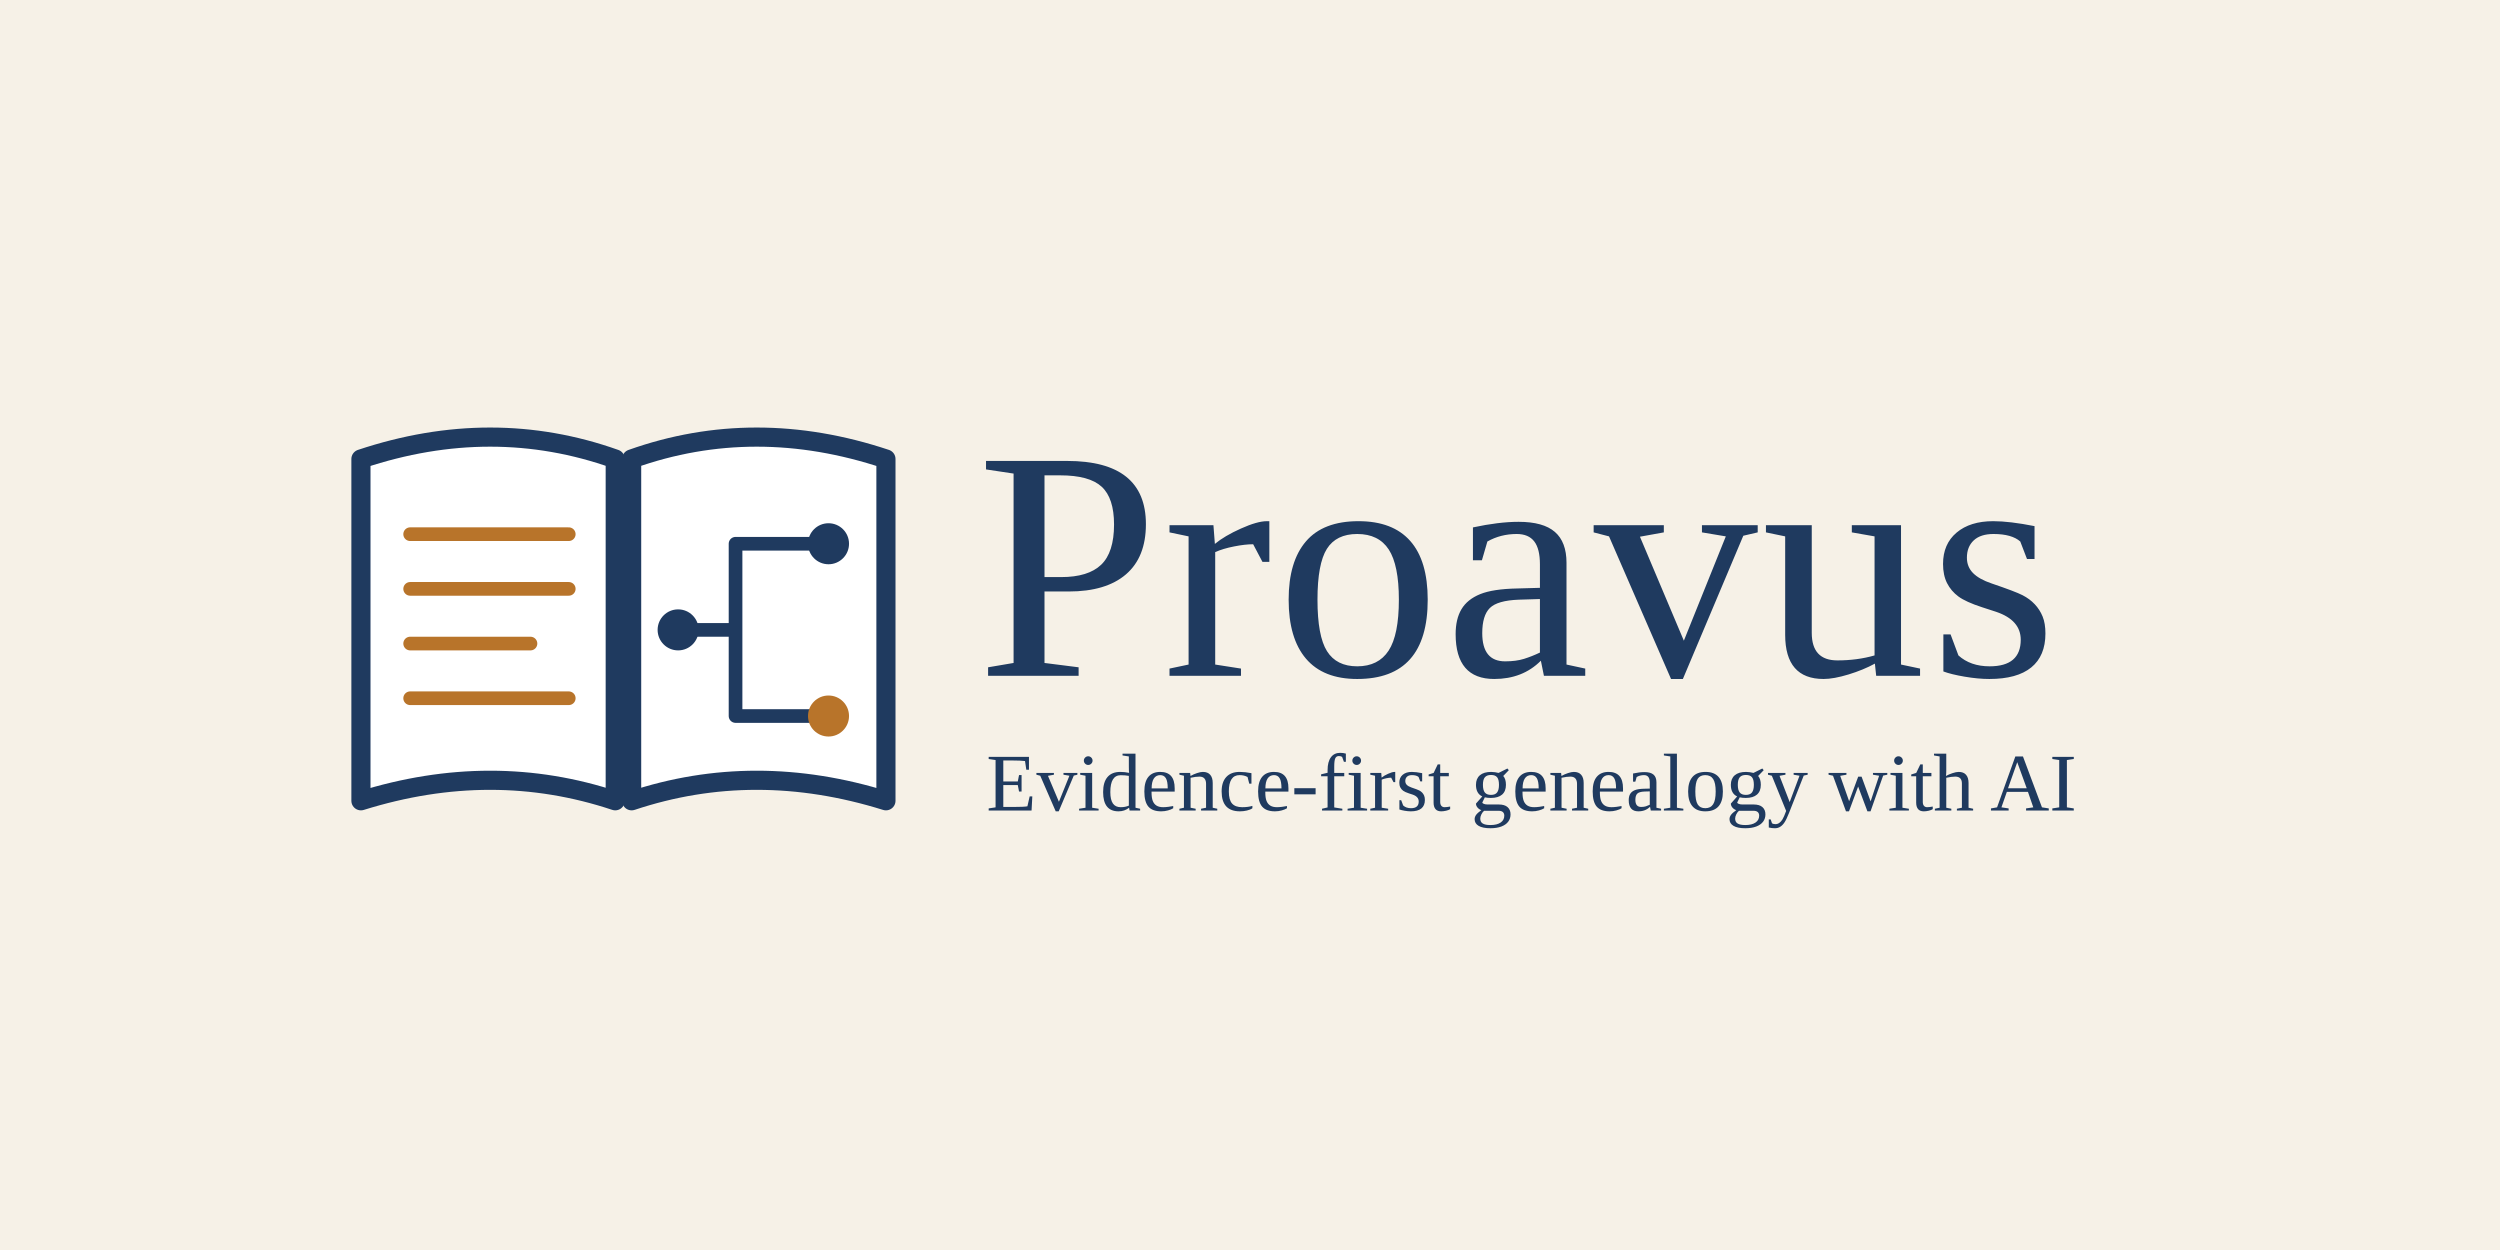
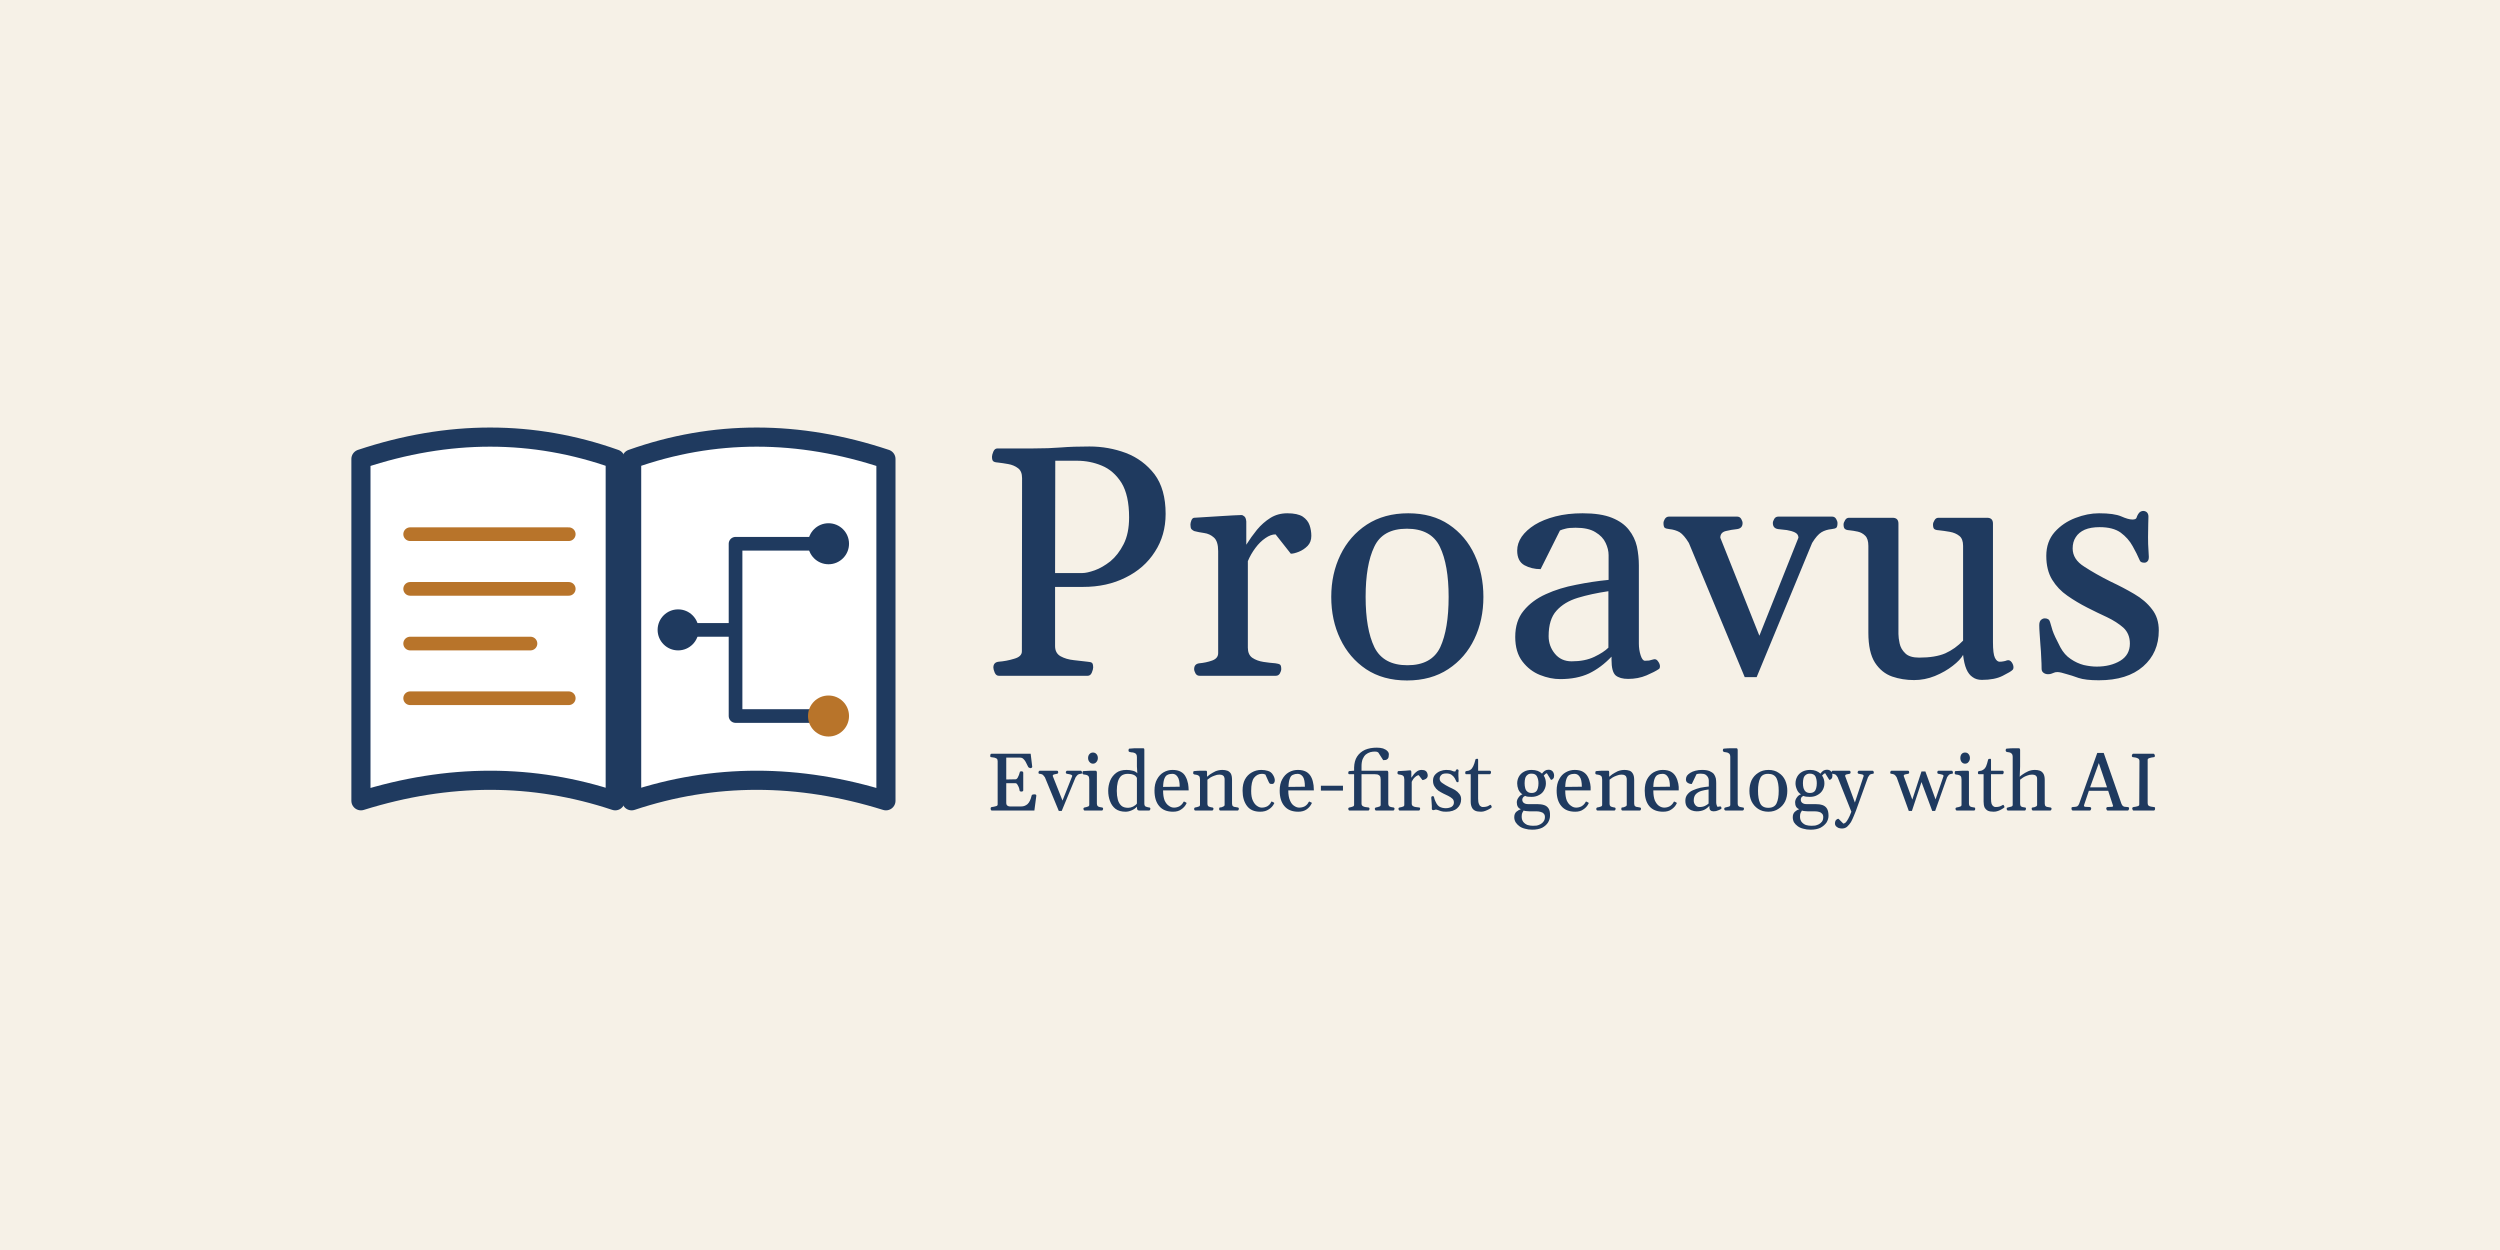
<svg xmlns="http://www.w3.org/2000/svg" viewBox="0 0 1280 640" role="img" aria-label="Proavus — evidence-first genealogy with AI">
  <rect width="1280" height="640" fill="#F6F1E7" />
  <g transform="translate(140 130) scale(0.70)">
    <path d="M64 400 L64 150 Q160 118 250 150 L250 400 Q160 370 64 400 Z" fill="#FFFFFF" stroke="#1F3A5F" stroke-width="14" stroke-linejoin="round" />
    <path d="M262 150 Q352 118 448 150 L448 400 Q352 370 262 400 Z" fill="#FFFFFF" stroke="#1F3A5F" stroke-width="14" stroke-linejoin="round" />
    <g stroke="#B8742A" stroke-width="10" stroke-linecap="round">
      <line x1="100" y1="205" x2="216" y2="205" />
      <line x1="100" y1="245" x2="216" y2="245" />
      <line x1="100" y1="285" x2="188" y2="285" />
      <line x1="100" y1="325" x2="216" y2="325" />
    </g>
    <path d="M300 275 L338 275 M338 212 L338 338 M338 212 L392 212 M338 338 L392 338" fill="none" stroke="#1F3A5F" stroke-width="10" stroke-linecap="round" stroke-linejoin="round" />
    <circle cx="296" cy="275" r="15" fill="#1F3A5F" />
    <circle cx="406" cy="212" r="15" fill="#1F3A5F" />
    <circle cx="406" cy="338" r="15" fill="#B8742A" />
  </g>
-   <text x="500" y="346" font-family="Georgia, 'Times New Roman', serif" font-size="168" fill="#1F3A5F" letter-spacing="2">Proavus</text>
-   <text x="505" y="415" font-family="Georgia, 'Times New Roman', serif" font-size="41.97" fill="#1F3A5F">Evidence-first genealogy with AI</text>
+   <g id="lettering" fill="#1F3A5F" aria-hidden="true">
+     <path d="M511.4 346Q510 346 509.3 344.4Q508.6 342.7 508.6 341.8Q508.6 339.1 511.3 338.8Q515.3 338.5 519.2 337.3Q523.2 336.2 523.2 333.5L523.3 244.8Q523.3 241.2 521.2 239.7Q519.1 238.1 516.2 237.6Q513.4 237.1 510.8 236.8Q509.1 236.7 508.5 236.1Q507.9 235.6 507.9 233.8Q507.9 232.9 508.6 231.2Q509.3 229.6 510.7 229.6H529Q537.1 229.6 543.2 229.1Q549.4 228.6 557.8 228.6Q567.5 228.6 576.4 231.9Q585.3 235.3 591.1 242.8Q596.8 250.4 596.8 263.1Q596.8 274.1 591.3 282.5Q585.9 291 576.3 295.7Q566.8 300.5 554.5 300.5H540.2V330.8Q540.2 334.4 543 336Q545.9 337.6 549.8 338Q553.6 338.5 556.8 338.8Q558.5 338.9 559.1 339.4Q559.7 339.9 559.7 341.8Q559.7 342.7 559 344.4Q558.3 346 556.9 346ZM540.2 293.4H554.2Q556.5 293.4 560.5 292Q564.4 290.6 568.5 287.4Q572.5 284.1 575.3 278.6Q578.1 273.1 578.1 264.9Q578.1 253.6 574.2 247.2Q570.2 240.9 564.1 238.4Q558.1 235.9 551.5 235.9H540.3ZM614.2 346Q612.8 346 612.1 344.8Q611.4 343.5 611.4 342.6Q611.4 339.9 614.1 339.6Q617.5 339.3 620.6 338.2Q623.7 337.1 623.7 334.4V282.2Q623.7 277.1 621.5 275.2Q619.4 273.3 616.5 272.9Q613.6 272.5 611.4 271.9Q610.6 271.5 610 270.9Q609.5 270.2 609.5 268.6Q609.5 267.7 610 266.4Q610.5 265.2 611.4 265.1Q619.6 264.6 625.9 264.2Q632.1 263.8 635.6 263.7Q636.3 263.7 637.1 264.4Q637.9 265 638.1 267V278.9Q640.6 274.9 643.6 271.2Q646.6 267.6 650.4 265.2Q654.2 262.8 659.1 262.8Q664.3 262.8 667 264.5Q669.6 266.3 670.5 268.9Q671.4 271.5 671.4 274.4Q671.4 277.5 669.5 279.5Q667.5 281.5 665 282.5Q662.5 283.5 660.9 283.5L653.1 273.6Q650.6 273.6 647.9 275.5Q645.1 277.4 642.8 280.5Q640.4 283.7 638.9 287.3V331.6Q638.9 335.2 641.2 336.8Q643.6 338.4 646.9 338.9Q650.2 339.4 653 339.6Q654.7 339.8 655.4 340.3Q656 340.8 656 342.6Q656 343.5 655.3 344.8Q654.6 346 653.2 346ZM681.6 305.6Q681.6 293.8 686.3 284.1Q691 274.4 699.8 268.6Q708.7 262.8 721 262.8Q733.3 262.8 741.9 268.6Q750.5 274.4 755 284.1Q759.5 293.8 759.5 305.6Q759.5 317.5 754.9 327.1Q750.3 336.8 741.5 342.6Q732.7 348.4 720.4 348.4Q708.1 348.4 699.4 342.6Q690.8 336.8 686.2 327.1Q681.6 317.5 681.6 305.6ZM699.2 305.6Q699.2 322.1 703.7 331.4Q708.3 340.6 720.6 340.6Q733 340.6 737.4 331.4Q741.7 322.1 741.7 305.6Q741.7 289.2 737.2 279.9Q732.7 270.7 720.3 270.7Q707.9 270.7 703.6 280Q699.2 289.2 699.2 305.6ZM775.8 326.1Q775.8 317.9 780.1 312.7Q784.4 307.4 791.5 304.2Q798.5 301 807 299.4Q815.4 297.7 823.6 296.9V284.2Q823.6 281.2 822.1 278Q820.6 274.7 816.9 272.5Q813.3 270.2 806.7 270.2Q803.2 270.2 801.5 270.7Q799.8 271.1 798.7 271.6L788.8 291.4Q784.2 291.4 780.5 289.4Q776.8 287.3 776.8 281.9Q776.8 278.2 779.1 274.8Q781.5 271.4 785.8 268.7Q790.2 266 796.4 264.4Q802.6 262.8 810.3 262.8Q819.6 262.8 825.3 265.1Q831 267.4 834 271.3Q837 275.1 838.1 279.8Q839.1 284.6 839.1 289.5V329.5Q839.1 332.7 840 335.5Q840.9 338.3 842.2 338.3Q843.4 338.3 844.3 338.2Q845.1 338 846.6 337.6Q848 337.2 848.9 338.6Q849.9 339.9 849.9 341.2Q849.9 342.1 849.4 342.5Q847.2 344 843 345.8Q838.7 347.6 833.6 347.6Q829.4 347.6 827.2 345.8Q825.1 343.9 825.1 337.9V336.2Q819.8 341.8 813.6 344.8Q807.4 347.7 798.8 347.7Q793.8 347.7 788.5 345.6Q783.2 343.5 779.5 338.7Q775.8 333.9 775.8 326.1ZM792.9 325.7Q792.9 330.8 796.1 334.7Q799.3 338.6 804.7 338.6Q811.5 338.6 816.3 336.3Q821.1 334 823.5 331.6V302.7Q814.7 304 807.8 306.1Q800.9 308.2 796.9 312.7Q792.9 317.1 792.9 325.7ZM893.3 346.7 864.7 278Q862.2 273.9 860 272.5Q857.7 271.2 854.7 270.9Q852.9 270.7 852.3 270.2Q851.7 269.6 851.7 267.8Q851.7 266.9 852.4 265.7Q853.2 264.5 854.5 264.5H889.4Q890.8 264.5 891.5 265.7Q892.2 266.9 892.2 267.8Q892.2 270.5 889.4 270.9Q886.4 271.2 883.6 271.9Q880.8 272.6 880.8 275.3L900.8 325.5L920.8 275.3Q920.8 273.5 919 272.6Q917.3 271.8 914.9 271.4Q912.5 271.1 910.4 270.9Q907.7 270.5 907.7 267.8Q907.7 266.9 908.4 265.7Q909.1 264.5 910.5 264.5H938Q939.4 264.5 940.1 265.7Q940.8 266.9 940.8 267.8Q940.8 269.6 940.2 270.2Q939.6 270.7 937.8 270.9Q934.8 271.2 932.6 272.5Q930.3 273.9 927.8 278L899.4 346.7ZM980 348.2Q974.1 348.2 968.8 346.4Q963.4 344.5 960 339.3Q956.6 334 956.6 323.9V279.5Q956.6 275.9 955 274.3Q953.4 272.7 951.2 272.2Q948.9 271.7 946.9 271.5Q945.2 271.4 944.6 270.8Q943.9 270.3 943.9 268.5Q943.9 267.6 944.7 266.3Q945.4 265.1 946.7 265.1H969Q972 265.1 972 268.1V324.6Q972 326.6 972.6 329.4Q973.2 332.3 975.5 334.5Q977.7 336.7 982.6 336.7Q990.9 336.7 996 334.5Q1001.1 332.2 1005.1 328V279.5Q1005.1 275.9 1003.2 274.4Q1001.2 272.8 998.3 272.3Q995.5 271.8 992.7 271.5Q990.9 271.4 990.3 270.8Q989.7 270.3 989.7 268.5Q989.7 267.6 990.5 266.3Q991.2 265.1 992.5 265.1H1017.4Q1020.4 265.1 1020.4 268.1V328.8Q1020.4 334.8 1021.4 336.8Q1022.4 338.8 1023.8 338.8Q1024.9 338.8 1025.8 338.6Q1026.6 338.5 1027.6 338.1Q1029 337.7 1030 339.1Q1030.9 340.4 1030.9 341.7Q1030.9 342.6 1030.4 343Q1029.6 343.9 1025.4 346Q1021.3 348.1 1014.7 348.1Q1011.9 348.1 1010 346.7Q1008 345.4 1006.8 342.6Q1005.6 339.8 1005.1 335.3Q1003.7 337.9 999.8 340.9Q996 343.9 990.7 346.1Q985.5 348.2 980 348.2ZM1074.6 348.3Q1067.8 348.3 1064.2 347.1Q1060.6 345.8 1058.3 345.2Q1054.9 344.1 1053.4 344.1Q1052.3 344.1 1051.7 344.4Q1051 344.6 1050.4 344.9Q1049.7 345.2 1048.6 345.2Q1047.2 345.2 1046.2 344.4Q1045.3 343.7 1045.3 342.4Q1045.3 339.8 1045.1 336.6Q1045 333.4 1044.7 330.3Q1044.5 327.2 1044.3 324.5Q1044.1 321.8 1044.1 320.1Q1044.1 318.2 1045 317.4Q1045.9 316.6 1046.9 316.6Q1049.1 316.6 1049.6 318.4Q1050.1 320.2 1050.9 322.8Q1051.8 325.5 1054.9 331.4Q1057 335.3 1060.2 337.4Q1063.4 339.6 1066.9 340.5Q1070.5 341.3 1073.5 341.3Q1080.6 341.3 1085.6 338.3Q1090.5 335.3 1090.5 329.5Q1090.5 324.5 1087.2 321.4Q1083.8 318.4 1078.8 316Q1073.8 313.7 1068.7 311.1Q1063.2 308.3 1058.5 305Q1053.7 301.7 1050.7 296.8Q1047.7 291.9 1047.7 284.6Q1047.7 277.3 1052 272.4Q1056.3 267.6 1062.6 265.2Q1068.8 262.8 1074.7 262.8Q1082.4 262.8 1086.1 264.4Q1089.7 266 1091.8 266Q1093.6 266 1093.9 265.1Q1094.2 264.1 1094.7 263.3Q1095.2 262.4 1095.9 262Q1096.6 261.6 1097.3 261.6Q1098.4 261.6 1099.2 262.3Q1100 263.1 1100 264.5Q1100 265.2 1099.9 268.3Q1099.8 271.4 1099.8 275Q1099.8 278.9 1100 281.4Q1100.2 283.9 1100.2 285.1Q1100.2 286.8 1099.5 287.4Q1098.9 288.1 1097.9 288.1Q1095.9 288.1 1095.5 286.8Q1094.1 283.5 1091.9 279.6Q1089.7 275.6 1085.8 272.7Q1081.9 269.9 1075 269.9Q1070.5 269.9 1067.4 271.2Q1064.3 272.6 1062.8 275Q1061.2 277.4 1061.2 280.8Q1061.2 286.4 1067.1 290.1Q1072.9 293.9 1080.7 297.8Q1087.1 300.8 1092.7 304.1Q1098.4 307.4 1101.8 311.9Q1105.3 316.3 1105.3 322.8Q1105.3 334.2 1097.3 341.2Q1089.2 348.3 1074.6 348.3Z" />
+     <path d="M507.2 414Q507.2 413.3 507.8 413.2Q508.8 413.1 509.8 412.8Q510.8 412.6 510.8 411.9V389.7Q510.8 388.8 510.3 388.4Q509.8 388.1 509.1 387.9Q508.3 387.8 507.7 387.7Q507.3 387.7 507.1 387.5Q507 387.4 507 387Q507 386.7 507.1 386.3Q507.3 385.9 507.7 385.9L527.7 385.9L528.5 392.6Q528.5 392.9 528.2 393.1Q527.9 393.3 527.7 393.3Q527.4 393.3 527 393.1Q526.6 393 526.4 392.6Q525.6 391 525.1 390Q524.5 389 523.9 388.5Q523.3 387.9 522.2 387.9L515.2 387.9V399.1L520 399Q520.5 399 521 398.3Q521.4 397.6 521.7 396.8Q522 395.9 522.1 395.5Q522.1 395.1 522.4 395Q522.7 394.9 523 394.9Q523.2 394.9 523.5 395Q523.9 395.2 523.9 395.6V404.7Q523.9 405 523.5 405.2Q523.2 405.3 523 405.3Q522.7 405.3 522.4 405.2Q522.1 405.1 522 404.7Q522 404.2 521.7 403.3Q521.4 402.5 520.9 401.7Q520.5 401 519.9 401L515.2 401V411Q515.2 412.1 515.8 412.5Q516.4 412.9 517 412.9L522.9 412.9Q524.7 412.9 526.1 411.7Q527.5 410.4 528.2 407.3Q528.3 406.9 528.8 406.8Q529.3 406.7 529.6 406.7Q530 406.7 530.3 406.8Q530.6 407 530.6 407.4L529.6 415L507.8 415Q507.5 415 507.3 414.6Q507.2 414.2 507.2 414ZM542.1 415.2 535 398Q534.3 397 533.8 396.6Q533.2 396.3 532.5 396.2Q532 396.2 531.9 396.1Q531.7 395.9 531.7 395.5Q531.7 395.2 531.9 394.9Q532.1 394.6 532.4 394.6H541.1Q541.5 394.6 541.7 394.9Q541.8 395.2 541.8 395.5Q541.8 396.1 541.1 396.2Q540.4 396.3 539.7 396.5Q539 396.7 539 397.3L544 409.9L549 397.3Q549 396.9 548.5 396.7Q548.1 396.5 547.5 396.4Q546.9 396.3 546.4 396.2Q545.7 396.1 545.7 395.5Q545.7 395.2 545.9 394.9Q546.1 394.6 546.4 394.6H553.3Q553.6 394.6 553.8 394.9Q554 395.2 554 395.5Q554 395.9 553.8 396.1Q553.7 396.2 553.2 396.2Q552.5 396.3 551.9 396.6Q551.4 397 550.7 398L543.6 415.2ZM555.4 415Q555 415 554.9 414.7Q554.7 414.4 554.7 414.2Q554.7 413.5 555.4 413.4Q556.1 413.3 556.9 413Q557.7 412.8 557.7 412.1L557.7 399.1Q557.7 397.8 557.2 397.3Q556.7 396.8 556 396.7Q555.2 396.6 554.7 396.5Q554.5 396.4 554.3 396.2Q554.2 396.1 554.2 395.7Q554.2 395.4 554.3 395.1Q554.5 394.8 554.7 394.8Q556.7 394.7 558.4 394.6Q560.1 394.6 560.9 394.6Q561.1 394.6 561.3 394.7Q561.5 394.9 561.6 395.4V411.4Q561.6 412.3 562 412.7Q562.4 413.1 563 413.2Q563.6 413.3 564.1 413.4Q564.5 413.4 564.6 413.6Q564.8 413.7 564.8 414.2Q564.8 414.4 564.6 414.7Q564.5 415 564.1 415ZM559.6 391Q558.5 391 557.8 390.1Q557.1 389.3 557.1 388.1Q557.1 386.9 557.8 386.1Q558.5 385.3 559.6 385.3Q560.7 385.3 561.4 386.1Q562.1 386.9 562.1 388.1Q562.1 389.3 561.4 390.1Q560.7 391 559.6 391ZM576.3 415.6Q573.1 415.6 571.1 414.1Q569.2 412.6 568.3 410.1Q567.4 407.7 567.4 404.9Q567.4 402.2 568.4 399.7Q569.4 397.3 571.5 395.7Q573.5 394.2 576.8 394.2Q578.4 394.2 579.9 394.6Q581.4 394.9 582.3 395.9L582.1 392.4V387.6Q582.1 386.6 581.7 386.1Q581.3 385.6 580.6 385.4Q580 385.2 579.3 385.2Q578.7 385.1 578.3 385Q578.1 384.9 577.9 384.7Q577.8 384.6 577.8 384.2Q577.8 383.9 577.9 383.6Q578 383.3 578.3 383.3Q579.6 383.2 581 383.1Q582.4 383.1 583.6 383.1Q584.8 383.1 585.3 383.1Q585.5 383.1 585.7 383.2Q585.9 383.4 585.9 383.9V411.4Q585.9 412.7 586.7 413Q587.5 413.3 588.2 413.4Q588.7 413.4 588.8 413.6Q589 413.7 589 414.2Q589 414.4 588.8 414.7Q588.6 415 588.3 415H583.7Q582.5 415 582.3 414.5Q582.1 414 582.1 413Q581.1 414.2 579.4 414.9Q577.8 415.6 576.3 415.6ZM577.6 413.6Q578.8 413.6 580.1 413Q581.5 412.3 582.1 411.4V398.3Q581.6 397.2 580.4 396.7Q579.2 396.2 577.5 396.2Q575.3 396.2 574 397.3Q572.8 398.5 572.3 400.4Q571.8 402.4 571.8 404.9Q571.8 407.4 572.3 409.3Q572.8 411.3 574.1 412.5Q575.3 413.6 577.6 413.6ZM600.6 415.6Q595.9 415.6 593.5 412.7Q591.1 409.9 591.1 404.8Q591.1 401.3 592.4 399Q593.7 396.6 595.8 395.4Q597.9 394.2 600.3 394.2Q602.9 394.2 604.5 395.1Q606.2 396 607 397.6Q607.9 399.2 608.3 401.3Q608.4 402.1 608.5 402.9Q608.6 403.8 608.6 404.7H595.5Q595.5 407.9 596.3 409.9Q597.2 411.8 598.5 412.6Q599.7 413.5 601.1 413.5Q602.6 413.5 603.9 412.8Q605.2 412 605.9 410.7Q605.9 410.6 606 410.5Q606.1 410.4 606.3 410.4L607.3 410.9Q607.5 411 607.5 411.1Q607.5 411.2 607.5 411.3Q607.4 411.4 607.4 411.5Q606.5 413.3 604.8 414.4Q603.2 415.6 600.6 415.6ZM595.5 402.9 604 402.8Q604 399.2 602.9 397.7Q601.9 396.2 600.3 396.2Q598.8 396.2 597.8 396.7Q596.8 397.1 596.2 398.6Q595.6 400 595.5 402.9ZM612.1 415Q611.7 415 611.5 414.7Q611.4 414.4 611.4 414.2Q611.4 413.5 612 413.4Q612.8 413.3 613.6 413Q614.4 412.8 614.4 412.1V399.1Q614.4 397.8 613.9 397.3Q613.3 396.8 612.6 396.7Q611.9 396.6 611.4 396.5Q611.2 396.4 611 396.2Q610.9 396.1 610.9 395.7Q610.9 395.4 611 395.1Q611.1 394.8 611.4 394.8Q613.3 394.6 615 394.6Q616.6 394.6 617.4 394.6Q617.6 394.6 617.8 394.7Q618 394.9 618 395.4V397.7Q618.4 397.3 619.5 396.5Q620.7 395.7 622.3 394.9Q624 394.2 625.9 394.2Q627.2 394.2 628.4 394.6Q629.5 395 630.2 396.1Q630.8 397.2 630.8 399.3V411.4Q630.8 412.4 631.3 412.8Q631.8 413.2 632.5 413.2Q633.1 413.3 633.6 413.4Q634 413.4 634.1 413.6Q634.3 413.7 634.3 414.2Q634.3 414.4 634.1 414.7Q634 415 633.6 415H624.9Q624.5 415 624.3 414.7Q624.2 414.4 624.2 414.2Q624.2 413.8 624.3 413.6Q624.4 413.4 624.8 413.4Q625.5 413.4 626.2 413Q627 412.7 627 412.1V398.7Q627 398.4 626.8 397.9Q626.7 397.4 626.1 397Q625.5 396.6 624.3 396.6Q623.1 396.6 621.9 397.1Q620.7 397.5 619.7 398.1Q618.8 398.7 618.2 399.2V411.4Q618.2 412.7 619 413Q619.8 413.3 620.5 413.4Q621 413.4 621.1 413.6Q621.3 413.7 621.3 414.2Q621.3 414.4 621.1 414.7Q620.9 415 620.6 415ZM645.2 415.6Q640.7 415.6 638.5 412.7Q636.2 409.7 636.2 404.8Q636.2 401.4 637.4 399.1Q638.7 396.7 640.9 395.5Q643.1 394.2 645.8 394.2Q647.6 394.2 649.2 394.7Q650.9 395.2 651.8 396.8Q652.3 397.6 652.5 398.3Q652.7 399 652.7 399.5Q652.7 400.1 652.5 400.5Q652.3 401 652 401.2Q651.6 401.4 651.3 401.4Q650.7 401.4 650.3 401.3Q649.9 401.1 649.6 400.4L647.9 396.6Q647.9 396.6 647.4 396.4Q647 396.2 646.1 396.2Q643.7 396.2 642.1 398.2Q640.6 400.1 640.6 405Q640.6 408.2 641.5 410Q642.4 411.9 643.7 412.7Q644.9 413.5 646 413.5Q647.6 413.5 648.9 412.8Q650.2 412 650.8 410.7Q650.9 410.6 650.9 410.5Q651 410.3 651.2 410.4L652.2 410.9Q652.4 411 652.4 411.1Q652.4 411.2 652.4 411.3Q652.4 411.4 652.3 411.5Q651.4 413.3 649.6 414.4Q647.9 415.6 645.2 415.6ZM664.7 415.6Q660 415.6 657.6 412.7Q655.2 409.9 655.2 404.8Q655.2 401.3 656.5 399Q657.8 396.6 659.9 395.4Q662 394.2 664.5 394.2Q667 394.2 668.7 395.1Q670.3 396 671.2 397.6Q672.1 399.2 672.4 401.3Q672.6 402.1 672.6 402.9Q672.7 403.8 672.7 404.7H659.6Q659.6 407.9 660.5 409.9Q661.3 411.8 662.6 412.6Q663.9 413.5 665.2 413.5Q666.8 413.5 668.1 412.8Q669.4 412 670 410.7Q670.1 410.6 670.2 410.5Q670.2 410.4 670.4 410.4L671.4 410.9Q671.7 411 671.7 411.1Q671.7 411.2 671.6 411.3Q671.6 411.4 671.5 411.5Q670.6 413.3 669 414.4Q667.3 415.6 664.7 415.6ZM659.7 402.9 668.1 402.8Q668.1 399.2 667.1 397.7Q666 396.2 664.4 396.2Q663 396.2 662 396.7Q660.9 397.1 660.4 398.6Q659.8 400 659.7 402.9ZM676.3 404.8V402.3H687.6V404.8ZM691 415Q690.6 415 690.5 414.7Q690.3 414.4 690.3 414.2Q690.3 413.5 691 413.4Q691.7 413.3 692.5 413Q693.3 412.8 693.3 412.1V396.4H690.8Q690.6 396.4 690.4 396.2Q690.3 396 690.3 395.7Q690.3 395 690.8 394.8L693.3 394.6L693.3 393Q693.4 389.6 694.8 387.4Q696.3 385.1 698.9 383.9Q701.5 382.8 704.9 382.8Q706.7 382.8 708.1 383.2Q709.5 383.7 710.3 384.5Q711.1 385.3 711.1 386.2Q711.1 387.8 710.6 388.4Q710.1 389 709.5 389.1Q708.8 389.2 708.2 389.2L705.7 385.3Q705.3 385 704.9 384.9Q704.5 384.8 704 384.8Q702.8 384.8 701.6 385.1Q700.3 385.5 699.3 386.3Q698.3 387.2 697.7 388.6Q697.1 390.1 697.1 392.3V394.6H707.1Q708.1 394.6 708.9 394.6Q709.6 394.6 710.1 394.6Q710.3 394.6 710.5 394.7Q710.7 394.9 710.8 395.4V411.4Q710.8 412.3 711.2 412.7Q711.6 413.1 712.2 413.2Q712.8 413.3 713.3 413.4Q713.7 413.4 713.8 413.6Q714 413.7 714 414.2Q714 414.4 713.8 414.7Q713.6 415 713.3 415H704.6Q704.2 415 704.1 414.7Q703.9 414.4 703.9 414.2Q703.9 413.5 704.6 413.4Q705.3 413.3 706.1 413Q706.9 412.8 706.9 412.1L706.9 399.1Q706.9 397.8 706.4 397.2Q705.9 396.7 705.2 396.5Q704.4 396.4 703.9 396.4L697.1 396.4V411.4Q697.1 412.3 697.7 412.7Q698.3 413.1 699 413.2Q699.8 413.3 700.5 413.4Q700.9 413.4 701 413.6Q701.2 413.7 701.2 414.2Q701.2 414.4 701 414.7Q700.9 415 700.5 415ZM716.7 415Q716.3 415 716.2 414.7Q716 414.4 716 414.2Q716 413.5 716.7 413.4Q717.5 413.3 718.3 413Q719 412.8 719 412.1V399.1Q719 397.8 718.5 397.3Q718 396.8 717.2 396.7Q716.5 396.6 716 396.5Q715.8 396.4 715.6 396.2Q715.5 396.1 715.5 395.7Q715.5 395.4 715.6 395.1Q715.8 394.8 716 394.8Q718 394.7 719.6 394.6Q721.1 394.5 722 394.4Q722.2 394.4 722.4 394.6Q722.6 394.8 722.6 395.3V398.2Q723.3 397.2 724 396.3Q724.8 395.4 725.7 394.8Q726.7 394.2 727.9 394.2Q729.2 394.2 729.9 394.7Q730.5 395.1 730.7 395.7Q731 396.4 731 397.1Q731 397.9 730.5 398.4Q730 398.9 729.4 399.1Q728.7 399.4 728.3 399.4L726.4 396.9Q725.8 396.9 725.1 397.4Q724.4 397.9 723.8 398.6Q723.2 399.4 722.8 400.3V411.4Q722.8 412.3 723.4 412.7Q724 413.1 724.8 413.2Q725.7 413.3 726.4 413.4Q726.8 413.4 727 413.6Q727.1 413.7 727.1 414.2Q727.1 414.4 726.9 414.7Q726.8 415 726.4 415ZM740.4 415.6Q738.7 415.6 737.8 415.3Q736.9 415 736.4 414.8Q735.5 414.5 735.1 414.5Q734.9 414.5 734.7 414.6Q734.5 414.7 734.4 414.7Q734.2 414.8 733.9 414.8Q733.6 414.8 733.3 414.6Q733.1 414.4 733.1 414.1Q733.1 413.4 733.1 412.7Q733 411.9 733 411.1Q732.9 410.3 732.9 409.6Q732.8 409 732.8 408.5Q732.8 408.1 733 407.8Q733.3 407.6 733.5 407.6Q734.1 407.6 734.2 408.1Q734.3 408.5 734.5 409.2Q734.7 409.9 735.5 411.4Q736 412.3 736.8 412.9Q737.6 413.4 738.5 413.6Q739.4 413.8 740.2 413.8Q741.9 413.8 743.2 413.1Q744.4 412.3 744.4 410.9Q744.4 409.6 743.6 408.9Q742.7 408.1 741.5 407.5Q740.2 406.9 739 406.3Q737.6 405.6 736.4 404.8Q735.2 403.9 734.5 402.7Q733.7 401.5 733.7 399.7Q733.7 397.8 734.8 396.6Q735.9 395.4 737.4 394.8Q739 394.2 740.4 394.2Q742.4 394.2 743.3 394.6Q744.2 395 744.7 395Q745.2 395 745.3 394.8Q745.3 394.5 745.4 394.3Q745.6 394.1 745.7 394Q745.9 393.9 746.1 393.9Q746.4 393.9 746.6 394.1Q746.8 394.3 746.8 394.6Q746.8 394.8 746.7 395.6Q746.7 396.4 746.7 397.3Q746.7 398.2 746.8 398.9Q746.8 399.5 746.8 399.8Q746.8 400.2 746.7 400.4Q746.5 400.5 746.3 400.5Q745.8 400.5 745.7 400.2Q745.3 399.4 744.8 398.4Q744.2 397.4 743.2 396.7Q742.2 396 740.5 396Q739.4 396 738.6 396.3Q737.9 396.7 737.5 397.3Q737.1 397.9 737.1 398.7Q737.1 400.1 738.6 401Q740 402 742 403Q743.6 403.7 745 404.5Q746.4 405.4 747.2 406.5Q748.1 407.6 748.1 409.2Q748.1 412 746.1 413.8Q744.1 415.6 740.4 415.6ZM758.3 415.6Q756.4 415.6 755.3 415.1Q754.1 414.5 753.6 413.4Q753 412.2 753 410.4V396.4H750.7Q750.4 396.4 750.3 396.2Q750.2 396 750.2 395.7Q750.2 394.8 750.8 394.8Q752.1 394.7 752.9 394.1Q753.7 393.6 754.3 392.3Q754.9 391.1 755.4 389Q755.4 388.7 755.7 388.6Q755.9 388.5 756.2 388.5Q756.7 388.5 756.7 388.6Q756.8 388.7 756.8 389V394.6H762.9Q763.1 394.7 763.3 394.9Q763.4 395.1 763.4 395.3Q763.4 395.8 763.2 396.1Q763 396.4 762.8 396.4H756.8V408.9Q756.8 410.7 757.2 411.6Q757.5 412.5 758.1 412.8Q758.6 413.2 759.1 413.2Q760.5 413.2 761.4 412.9Q762.2 412.6 762.9 412.1Q763.2 412 763.4 412.3Q763.6 412.5 763.7 412.9Q763.8 413.3 763.7 413.4Q763.3 413.8 762.4 414.3Q761.5 414.8 760.4 415.2Q759.4 415.6 758.3 415.6ZM784.5 424.8Q782.4 424.8 780.8 424.3Q779.1 423.9 777.9 423Q776.7 422.1 776 421Q775.3 419.8 775.3 418.4Q775.3 416.6 776.4 415.6Q777.5 414.7 778.7 414.3Q777.6 413.9 777.1 413Q776.6 412.1 776.6 410.8Q776.6 409.5 777.5 408.3Q778.4 407 779.5 406.7Q778.1 405.8 777.4 404.2Q776.8 402.6 776.8 401.1Q776.8 399.2 777.7 397.6Q778.6 396 780.3 395.1Q781.9 394.2 784.2 394.2Q785.9 394.2 787.3 394.7Q788.6 395.2 789.5 396.1Q790.1 395.2 791 394.6Q791.8 394.1 792.9 394.1Q794.2 394.1 795 395Q795.7 395.9 795.7 397.2Q795.7 398.2 795.2 398.7Q794.7 399.3 794.1 399.3L792 395.9Q791.5 396 791.2 396.3Q790.9 396.5 790.4 397.1Q791.5 398.8 791.5 401.1Q791.5 402.9 790.6 404.5Q789.8 406.1 788.1 407Q786.4 408 784.1 408Q783.1 408 782.2 407.9Q781.4 407.8 780.9 407.5Q780.1 407.8 779.8 408.3Q779.4 408.9 779.4 409.4Q779.4 410.5 780.2 411.1Q781 411.7 782.3 411.7H786.9Q789.1 411.7 790.6 412.2Q792.1 412.7 792.9 414Q793.7 415.3 793.6 417.7Q793.6 419.4 792.6 421.1Q791.6 422.7 789.6 423.8Q787.5 424.8 784.5 424.8ZM784.9 422.8Q785.7 422.8 786.8 422.7Q787.8 422.5 788.7 422Q789.7 421.5 790.3 420.6Q791 419.7 791 418.3Q791 417.2 790.4 416.6Q789.8 415.9 788.8 415.7Q787.9 415.4 786.7 415.4H783.1Q782.2 415.4 781.7 415.3Q781.1 415.3 780.8 415.2Q780.4 415.1 780.1 415Q779.8 415.4 779.4 416.2Q779.1 416.9 779.1 418.1Q779.1 419.7 779.9 420.8Q780.8 421.9 782.1 422.4Q783.4 422.8 784.9 422.8ZM784.2 406Q785.6 406 786.4 405.3Q787.1 404.7 787.4 403.5Q787.7 402.4 787.7 401Q787.7 399 786.9 397.5Q786.2 396.1 784.1 396.1Q782.7 396.1 782 396.8Q781.2 397.4 780.9 398.5Q780.6 399.6 780.6 401Q780.6 402.4 780.9 403.5Q781.2 404.7 782 405.3Q782.8 406 784.2 406ZM806.5 415.6Q801.8 415.6 799.4 412.7Q797 409.9 797 404.8Q797 401.3 798.3 399Q799.5 396.6 801.7 395.4Q803.8 394.2 806.2 394.2Q808.8 394.2 810.4 395.1Q812 396 812.9 397.6Q813.8 399.2 814.2 401.3Q814.3 402.1 814.4 402.9Q814.4 403.8 814.4 404.7H801.4Q801.4 407.9 802.2 409.9Q803.1 411.8 804.4 412.6Q805.6 413.5 807 413.5Q808.5 413.5 809.8 412.8Q811.1 412 811.8 410.7Q811.8 410.6 811.9 410.5Q812 410.4 812.2 410.4L813.2 410.9Q813.4 411 813.4 411.1Q813.4 411.2 813.4 411.3Q813.3 411.4 813.3 411.5Q812.4 413.3 810.7 414.4Q809.1 415.6 806.5 415.6ZM801.4 402.9 809.9 402.8Q809.9 399.2 808.8 397.7Q807.8 396.2 806.2 396.2Q804.7 396.2 803.7 396.7Q802.7 397.1 802.1 398.6Q801.5 400 801.4 402.9ZM818 415Q817.6 415 817.4 414.7Q817.3 414.4 817.3 414.2Q817.3 413.5 817.9 413.4Q818.7 413.3 819.5 413Q820.3 412.8 820.3 412.1V399.1Q820.3 397.8 819.8 397.3Q819.2 396.8 818.5 396.7Q817.8 396.6 817.3 396.5Q817 396.4 816.9 396.2Q816.8 396.1 816.8 395.7Q816.8 395.4 816.9 395.1Q817 394.8 817.3 394.8Q819.2 394.6 820.9 394.6Q822.5 394.6 823.3 394.6Q823.5 394.6 823.7 394.7Q823.9 394.9 823.9 395.4V397.7Q824.3 397.3 825.4 396.5Q826.6 395.7 828.2 394.9Q829.9 394.2 831.8 394.2Q833.1 394.2 834.3 394.6Q835.4 395 836 396.1Q836.7 397.2 836.7 399.3V411.4Q836.7 412.4 837.2 412.8Q837.7 413.2 838.4 413.2Q839 413.3 839.5 413.4Q839.9 413.4 840 413.6Q840.2 413.7 840.2 414.2Q840.2 414.4 840 414.7Q839.9 415 839.5 415H830.8Q830.4 415 830.2 414.7Q830.1 414.4 830.1 414.2Q830.1 413.8 830.2 413.6Q830.3 413.4 830.7 413.4Q831.4 413.4 832.1 413Q832.9 412.7 832.9 412.1V398.7Q832.9 398.4 832.7 397.9Q832.6 397.4 832 397Q831.4 396.6 830.2 396.6Q829 396.6 827.8 397.1Q826.6 397.5 825.6 398.1Q824.7 398.7 824.1 399.2V411.4Q824.1 412.7 824.9 413Q825.7 413.3 826.4 413.4Q826.8 413.4 827 413.6Q827.2 413.7 827.2 414.2Q827.2 414.4 827 414.7Q826.8 415 826.5 415ZM851.5 415.6Q846.8 415.6 844.4 412.7Q842.1 409.9 842.1 404.8Q842.1 401.3 843.3 399Q844.6 396.6 846.7 395.4Q848.9 394.2 851.3 394.2Q853.9 394.2 855.5 395.1Q857.1 396 858 397.6Q858.9 399.2 859.3 401.3Q859.4 402.1 859.5 402.9Q859.5 403.8 859.5 404.7H846.5Q846.5 407.9 847.3 409.9Q848.2 411.8 849.4 412.6Q850.7 413.5 852.1 413.5Q853.6 413.5 854.9 412.8Q856.2 412 856.9 410.7Q856.9 410.6 857 410.5Q857.1 410.4 857.3 410.4L858.3 410.9Q858.5 411 858.5 411.1Q858.5 411.2 858.5 411.3Q858.4 411.4 858.4 411.5Q857.5 413.3 855.8 414.4Q854.2 415.6 851.5 415.6ZM846.5 402.9 855 402.8Q855 399.2 853.9 397.7Q852.9 396.2 851.3 396.2Q849.8 396.2 848.8 396.7Q847.8 397.1 847.2 398.6Q846.6 400 846.5 402.9ZM862.9 410Q862.9 408 864 406.7Q865.1 405.3 866.8 404.6Q868.6 403.8 870.7 403.3Q872.8 402.9 874.9 402.7V399.6Q874.9 398.8 874.5 398Q874.1 397.2 873.2 396.6Q872.3 396.1 870.6 396.1Q869.8 396.1 869.3 396.2Q868.9 396.3 868.6 396.4L866.2 401.4Q865 401.4 864.1 400.8Q863.2 400.3 863.2 399Q863.2 398.1 863.7 397.2Q864.3 396.4 865.4 395.7Q866.5 395 868.1 394.6Q869.6 394.2 871.5 394.2Q873.9 394.2 875.3 394.8Q876.7 395.4 877.5 396.3Q878.2 397.3 878.5 398.5Q878.7 399.7 878.7 400.9V410.9Q878.7 411.7 879 412.4Q879.2 413.1 879.5 413.1Q879.8 413.1 880 413Q880.2 413 880.6 412.9Q880.9 412.8 881.2 413.1Q881.4 413.5 881.4 413.8Q881.4 414 881.3 414.1Q880.8 414.5 879.7 414.9Q878.6 415.4 877.4 415.4Q876.3 415.4 875.8 414.9Q875.2 414.5 875.2 413V412.6Q873.9 414 872.4 414.7Q870.8 415.4 868.7 415.4Q867.4 415.4 866.1 414.9Q864.8 414.4 863.8 413.2Q862.9 412 862.9 410ZM867.2 409.9Q867.2 411.2 868 412.2Q868.8 413.2 870.1 413.2Q871.8 413.2 873 412.6Q874.2 412 874.8 411.4V404.2Q872.6 404.5 870.9 405Q869.2 405.6 868.2 406.7Q867.2 407.8 867.2 409.9ZM883.6 415Q883.2 415 883 414.7Q882.8 414.5 882.8 414.2Q882.8 413.5 883.5 413.4Q884.2 413.3 885.1 413Q885.9 412.8 885.9 412.1L885.9 387.6Q885.9 386.3 885.3 385.8Q884.7 385.3 883.9 385.2Q883.2 385.1 882.6 385Q882.4 384.9 882.3 384.7Q882.1 384.6 882.1 384.2Q882.1 383.9 882.2 383.6Q882.4 383.3 882.6 383.3Q884.7 383.1 886.4 383.1Q888.2 383.1 889.1 383.1Q889.2 383.1 889.4 383.2Q889.6 383.4 889.7 383.9V411.4Q889.7 412.3 890.1 412.7Q890.5 413.1 891.1 413.2Q891.7 413.3 892.2 413.4Q892.6 413.4 892.8 413.6Q892.9 413.7 892.9 414.1Q892.9 414.5 892.7 414.7Q892.5 415 892.1 415ZM895.7 404.9Q895.7 402 896.8 399.5Q898 397.1 900.2 395.7Q902.4 394.2 905.5 394.2Q908.6 394.2 910.7 395.7Q912.9 397.1 914 399.5Q915.1 402 915.1 404.9Q915.1 407.9 914 410.3Q912.8 412.7 910.6 414.1Q908.4 415.6 905.4 415.6Q902.3 415.6 900.1 414.1Q898 412.7 896.8 410.3Q895.7 407.9 895.7 404.9ZM900.1 404.9Q900.1 409 901.2 411.3Q902.3 413.6 905.4 413.6Q908.5 413.6 909.6 411.3Q910.7 409 910.7 404.9Q910.7 400.8 909.6 398.5Q908.4 396.2 905.3 396.2Q902.2 396.2 901.2 398.5Q900.1 400.8 900.1 404.9ZM927 424.8Q925 424.8 923.3 424.3Q921.6 423.9 920.4 423Q919.2 422.1 918.5 421Q917.9 419.8 917.9 418.4Q917.9 416.6 919 415.6Q920 414.7 921.2 414.3Q920.1 413.9 919.6 413Q919.1 412.1 919.1 410.8Q919.1 409.5 920 408.3Q920.9 407 922.1 406.7Q920.6 405.8 920 404.2Q919.3 402.6 919.3 401.1Q919.3 399.2 920.2 397.6Q921.1 396 922.8 395.1Q924.5 394.2 926.8 394.2Q928.5 394.2 929.8 394.7Q931.1 395.2 932.1 396.1Q932.6 395.2 933.5 394.6Q934.4 394.1 935.4 394.1Q936.8 394.1 937.5 395Q938.2 395.9 938.2 397.2Q938.2 398.2 937.7 398.7Q937.2 399.3 936.6 399.3L934.5 395.9Q934 396 933.7 396.3Q933.4 396.5 932.9 397.1Q934.1 398.8 934.1 401.1Q934.1 402.9 933.2 404.5Q932.3 406.1 930.6 407Q929 408 926.6 408Q925.6 408 924.8 407.9Q923.9 407.8 923.4 407.5Q922.6 407.8 922.3 408.3Q922 408.9 922 409.4Q922 410.5 922.8 411.1Q923.6 411.7 924.8 411.7H929.4Q931.6 411.7 933.1 412.2Q934.6 412.7 935.4 414Q936.2 415.3 936.2 417.7Q936.2 419.4 935.2 421.1Q934.1 422.7 932.1 423.8Q930.1 424.8 927 424.8ZM927.4 422.8Q928.2 422.8 929.3 422.7Q930.3 422.5 931.3 422Q932.2 421.5 932.9 420.6Q933.5 419.7 933.5 418.3Q933.5 417.2 932.9 416.6Q932.3 415.9 931.4 415.7Q930.4 415.4 929.2 415.4H925.6Q924.8 415.4 924.2 415.3Q923.7 415.3 923.3 415.2Q922.9 415.1 922.6 415Q922.3 415.4 921.9 416.2Q921.6 416.9 921.6 418.1Q921.6 419.7 922.4 420.8Q923.3 421.9 924.6 422.4Q926 422.8 927.4 422.8ZM926.7 406Q928.1 406 928.9 405.3Q929.6 404.7 929.9 403.5Q930.2 402.4 930.2 401Q930.2 399 929.5 397.5Q928.7 396.1 926.6 396.1Q925.3 396.1 924.5 396.8Q923.7 397.4 923.4 398.5Q923.1 399.6 923.1 401Q923.1 402.4 923.4 403.5Q923.8 404.7 924.5 405.3Q925.3 406 926.7 406ZM943.1 424.2Q942.2 424.2 941.3 423.9Q940.5 423.5 940 423Q939.5 422.4 939.5 421.7Q939.5 420.3 940.2 419.7Q940.8 419.2 941.3 419.2L943.8 421.7Q944.4 421.6 945 421.1Q945.6 420.5 946.3 419.2Q947 418 947.9 415.6L940.9 398Q940.3 397 939.8 396.6Q939.2 396.3 938.4 396.2Q938 396.2 937.8 396.1Q937.7 395.9 937.7 395.5Q937.7 395.2 937.9 394.9Q938 394.6 938.4 394.6H946.8Q947.2 394.6 947.4 394.9Q947.5 395.2 947.5 395.5Q947.5 396.1 946.9 396.2Q946.1 396.3 945.4 396.5Q944.7 396.7 944.7 397.3L949.7 410.9L954.2 397.3Q954.2 396.7 953.4 396.5Q952.6 396.3 951.8 396.2Q951.1 396.1 951.1 395.5Q951.1 395.2 951.3 394.9Q951.5 394.6 951.8 394.6H958.7Q959 394.6 959.2 394.9Q959.4 395.2 959.4 395.5Q959.4 395.9 959.2 396.1Q959.1 396.2 958.7 396.2Q957.9 396.3 957.4 396.6Q957 397 956.4 398L950.2 415.2Q949.7 416.4 949.1 417.9Q948.5 419.4 947.7 420.9Q946.8 422.3 945.7 423.3Q944.6 424.2 943.1 424.2ZM977.3 415.2 971.1 398Q970.5 397 969.9 396.6Q969.3 396.3 968.6 396.2Q968.1 396.2 968 396.1Q967.8 395.9 967.8 395.5Q967.8 395.2 968 394.9Q968.2 394.6 968.5 394.6H976.8Q977.2 394.6 977.4 394.9Q977.5 395.2 977.5 395.5Q977.5 396.1 976.9 396.2Q976.1 396.3 975.4 396.5Q974.7 396.7 974.7 397.3L979.1 409.4L983.8 395H985.8L991 409.3L995.1 397.3Q995.1 396.9 994.7 396.7Q994.2 396.5 993.6 396.4Q993 396.3 992.5 396.2Q991.9 396.1 991.9 395.5Q991.9 395.2 992 394.9Q992.2 394.6 992.6 394.6H999.2Q999.6 394.6 999.7 394.9Q999.9 395.2 999.9 395.5Q999.9 395.9 999.8 396.1Q999.6 396.2 999.2 396.2Q998.4 396.3 998 396.6Q997.5 397 996.9 398L990.8 415.2H989.3L983.8 400.4L978.9 415.2ZM1001.9 415Q1001.6 415 1001.4 414.7Q1001.2 414.4 1001.2 414.2Q1001.2 413.5 1001.9 413.4Q1002.7 413.3 1003.5 413Q1004.3 412.8 1004.3 412.1L1004.3 399.1Q1004.3 397.8 1003.8 397.3Q1003.2 396.8 1002.5 396.7Q1001.8 396.6 1001.2 396.5Q1001 396.4 1000.9 396.2Q1000.8 396.1 1000.8 395.7Q1000.8 395.4 1000.9 395.1Q1001 394.8 1001.2 394.8Q1003.3 394.7 1005 394.6Q1006.6 394.6 1007.5 394.6Q1007.7 394.6 1007.9 394.7Q1008.1 394.9 1008.1 395.4V411.4Q1008.1 412.3 1008.5 412.7Q1008.9 413.1 1009.5 413.2Q1010.1 413.3 1010.6 413.4Q1011 413.4 1011.2 413.6Q1011.3 413.7 1011.3 414.2Q1011.3 414.4 1011.2 414.7Q1011 415 1010.6 415ZM1006.1 391Q1005 391 1004.3 390.1Q1003.7 389.3 1003.7 388.1Q1003.7 386.9 1004.3 386.1Q1005 385.3 1006.1 385.3Q1007.3 385.3 1007.9 386.1Q1008.6 386.9 1008.6 388.1Q1008.6 389.3 1007.9 390.1Q1007.3 391 1006.1 391ZM1020.8 415.6Q1018.9 415.6 1017.8 415.1Q1016.7 414.5 1016.1 413.4Q1015.6 412.2 1015.6 410.4V396.4H1013.2Q1013 396.4 1012.8 396.2Q1012.7 396 1012.7 395.7Q1012.7 394.8 1013.3 394.8Q1014.6 394.7 1015.4 394.1Q1016.3 393.6 1016.9 392.3Q1017.4 391.1 1017.9 389Q1018 388.7 1018.2 388.6Q1018.4 388.5 1018.8 388.5Q1019.2 388.5 1019.3 388.6Q1019.4 388.7 1019.4 389V394.6H1025.4Q1025.7 394.7 1025.8 394.9Q1025.9 395.1 1025.9 395.3Q1025.9 395.8 1025.7 396.1Q1025.6 396.4 1025.3 396.4H1019.4V408.9Q1019.4 410.7 1019.7 411.6Q1020.1 412.5 1020.6 412.8Q1021.1 413.2 1021.7 413.2Q1023.1 413.2 1023.9 412.9Q1024.7 412.6 1025.5 412.1Q1025.7 412 1025.9 412.3Q1026.1 412.5 1026.2 412.9Q1026.4 413.3 1026.2 413.4Q1025.8 413.8 1024.9 414.3Q1024.1 414.8 1023 415.2Q1021.9 415.6 1020.8 415.6ZM1028.1 415Q1027.8 415 1027.6 414.7Q1027.4 414.4 1027.4 414.2Q1027.4 413.5 1028.1 413.4Q1028.8 413.3 1029.7 413Q1030.5 412.8 1030.5 412.1V387.6Q1030.5 386.3 1029.9 385.8Q1029.4 385.3 1028.7 385.2Q1028 385.1 1027.4 385Q1027.2 384.9 1027.1 384.7Q1026.9 384.6 1026.9 384.2Q1026.9 383.9 1027 383.6Q1027.2 383.3 1027.4 383.3Q1029.5 383.1 1031.1 383.1Q1032.8 383.1 1033.7 383.1Q1033.8 383.1 1034 383.2Q1034.2 383.4 1034.3 383.9V392.4L1034.1 397.7Q1034.4 397.3 1035.6 396.5Q1036.7 395.7 1038.4 394.9Q1040 394.2 1041.9 394.2Q1043.3 394.2 1044.4 394.6Q1045.5 395 1046.2 396.1Q1046.9 397.2 1046.9 399.3V411.4Q1046.9 412.4 1047.4 412.8Q1047.9 413.2 1048.5 413.2Q1049.2 413.3 1049.7 413.4Q1050 413.4 1050.2 413.6Q1050.4 413.7 1050.4 414.2Q1050.4 414.4 1050.2 414.7Q1050 415 1049.7 415H1040.9Q1040.6 415 1040.4 414.7Q1040.2 414.4 1040.2 414.2Q1040.2 413.8 1040.3 413.6Q1040.5 413.4 1040.9 413.4Q1041.5 413.4 1042.3 413Q1043 412.7 1043 412.1V398.7Q1043 398.4 1042.9 397.9Q1042.7 397.4 1042.2 397Q1041.6 396.6 1040.4 396.6Q1039.1 396.6 1037.9 397.1Q1036.7 397.5 1035.8 398.1Q1034.9 398.7 1034.3 399.2V411.4Q1034.3 412.3 1034.6 412.7Q1035 413.1 1035.5 413.2Q1036.1 413.3 1036.6 413.4Q1037 413.4 1037.2 413.6Q1037.3 413.7 1037.3 414.2Q1037.3 414.4 1037.1 414.7Q1037 415 1036.6 415ZM1061.3 415Q1061 415 1060.8 414.7Q1060.6 414.4 1060.6 414Q1060.6 413.5 1060.7 413.4Q1060.9 413.2 1061.3 413.2Q1061.8 413.1 1062.4 413.1Q1063 413.1 1063.6 412.8Q1064.1 412.5 1064.5 411.6L1073.8 385.5H1077.1L1086.2 411.6Q1086.6 412.5 1087.1 412.8Q1087.6 413.1 1088.2 413.1Q1088.9 413.1 1089.3 413.2Q1089.8 413.2 1089.9 413.4Q1090.1 413.5 1090.1 414Q1090.1 414.2 1089.9 414.6Q1089.7 415 1089.4 415H1079.1Q1078.8 415 1078.6 414.6Q1078.4 414.2 1078.4 414Q1078.4 413.3 1079.1 413.2Q1080.3 413.1 1081.1 413.1Q1081.9 413.1 1081.9 412.6Q1081.9 412.4 1081.8 412.3L1079.1 404L1080.3 404.9H1068.6L1069.8 404L1067 412.3Q1067 412.4 1067 412.5Q1067 413.1 1067.9 413.1Q1068.7 413.1 1070 413.2Q1070.7 413.3 1070.7 414Q1070.7 414.2 1070.5 414.6Q1070.3 415 1070 415ZM1069.8 404 1069.2 403.1H1079.7L1079.1 404L1074.6 390.7ZM1092.4 415Q1092 415 1091.9 414.6Q1091.7 414.2 1091.7 414Q1091.7 413.3 1092.4 413.2Q1093.4 413.1 1094.4 412.8Q1095.3 412.6 1095.3 411.9L1095.4 389.7Q1095.4 388.8 1094.8 388.4Q1094.3 388.1 1093.6 387.9Q1092.9 387.8 1092.3 387.7Q1091.8 387.7 1091.7 387.5Q1091.5 387.4 1091.5 387Q1091.5 386.7 1091.7 386.3Q1091.9 385.9 1092.2 385.9H1102.6Q1102.9 385.9 1103.1 386.3Q1103.3 386.7 1103.3 387Q1103.3 387.7 1102.6 387.7Q1101.6 387.8 1100.6 388.1Q1099.6 388.4 1099.6 389L1099.6 411.2Q1099.6 412.1 1100.1 412.5Q1100.6 412.9 1101.4 413Q1102.1 413.1 1102.7 413.2Q1103.1 413.2 1103.3 413.4Q1103.4 413.5 1103.4 414Q1103.4 414.2 1103.3 414.6Q1103.1 415 1102.7 415Z" />
+   </g>
</svg>
